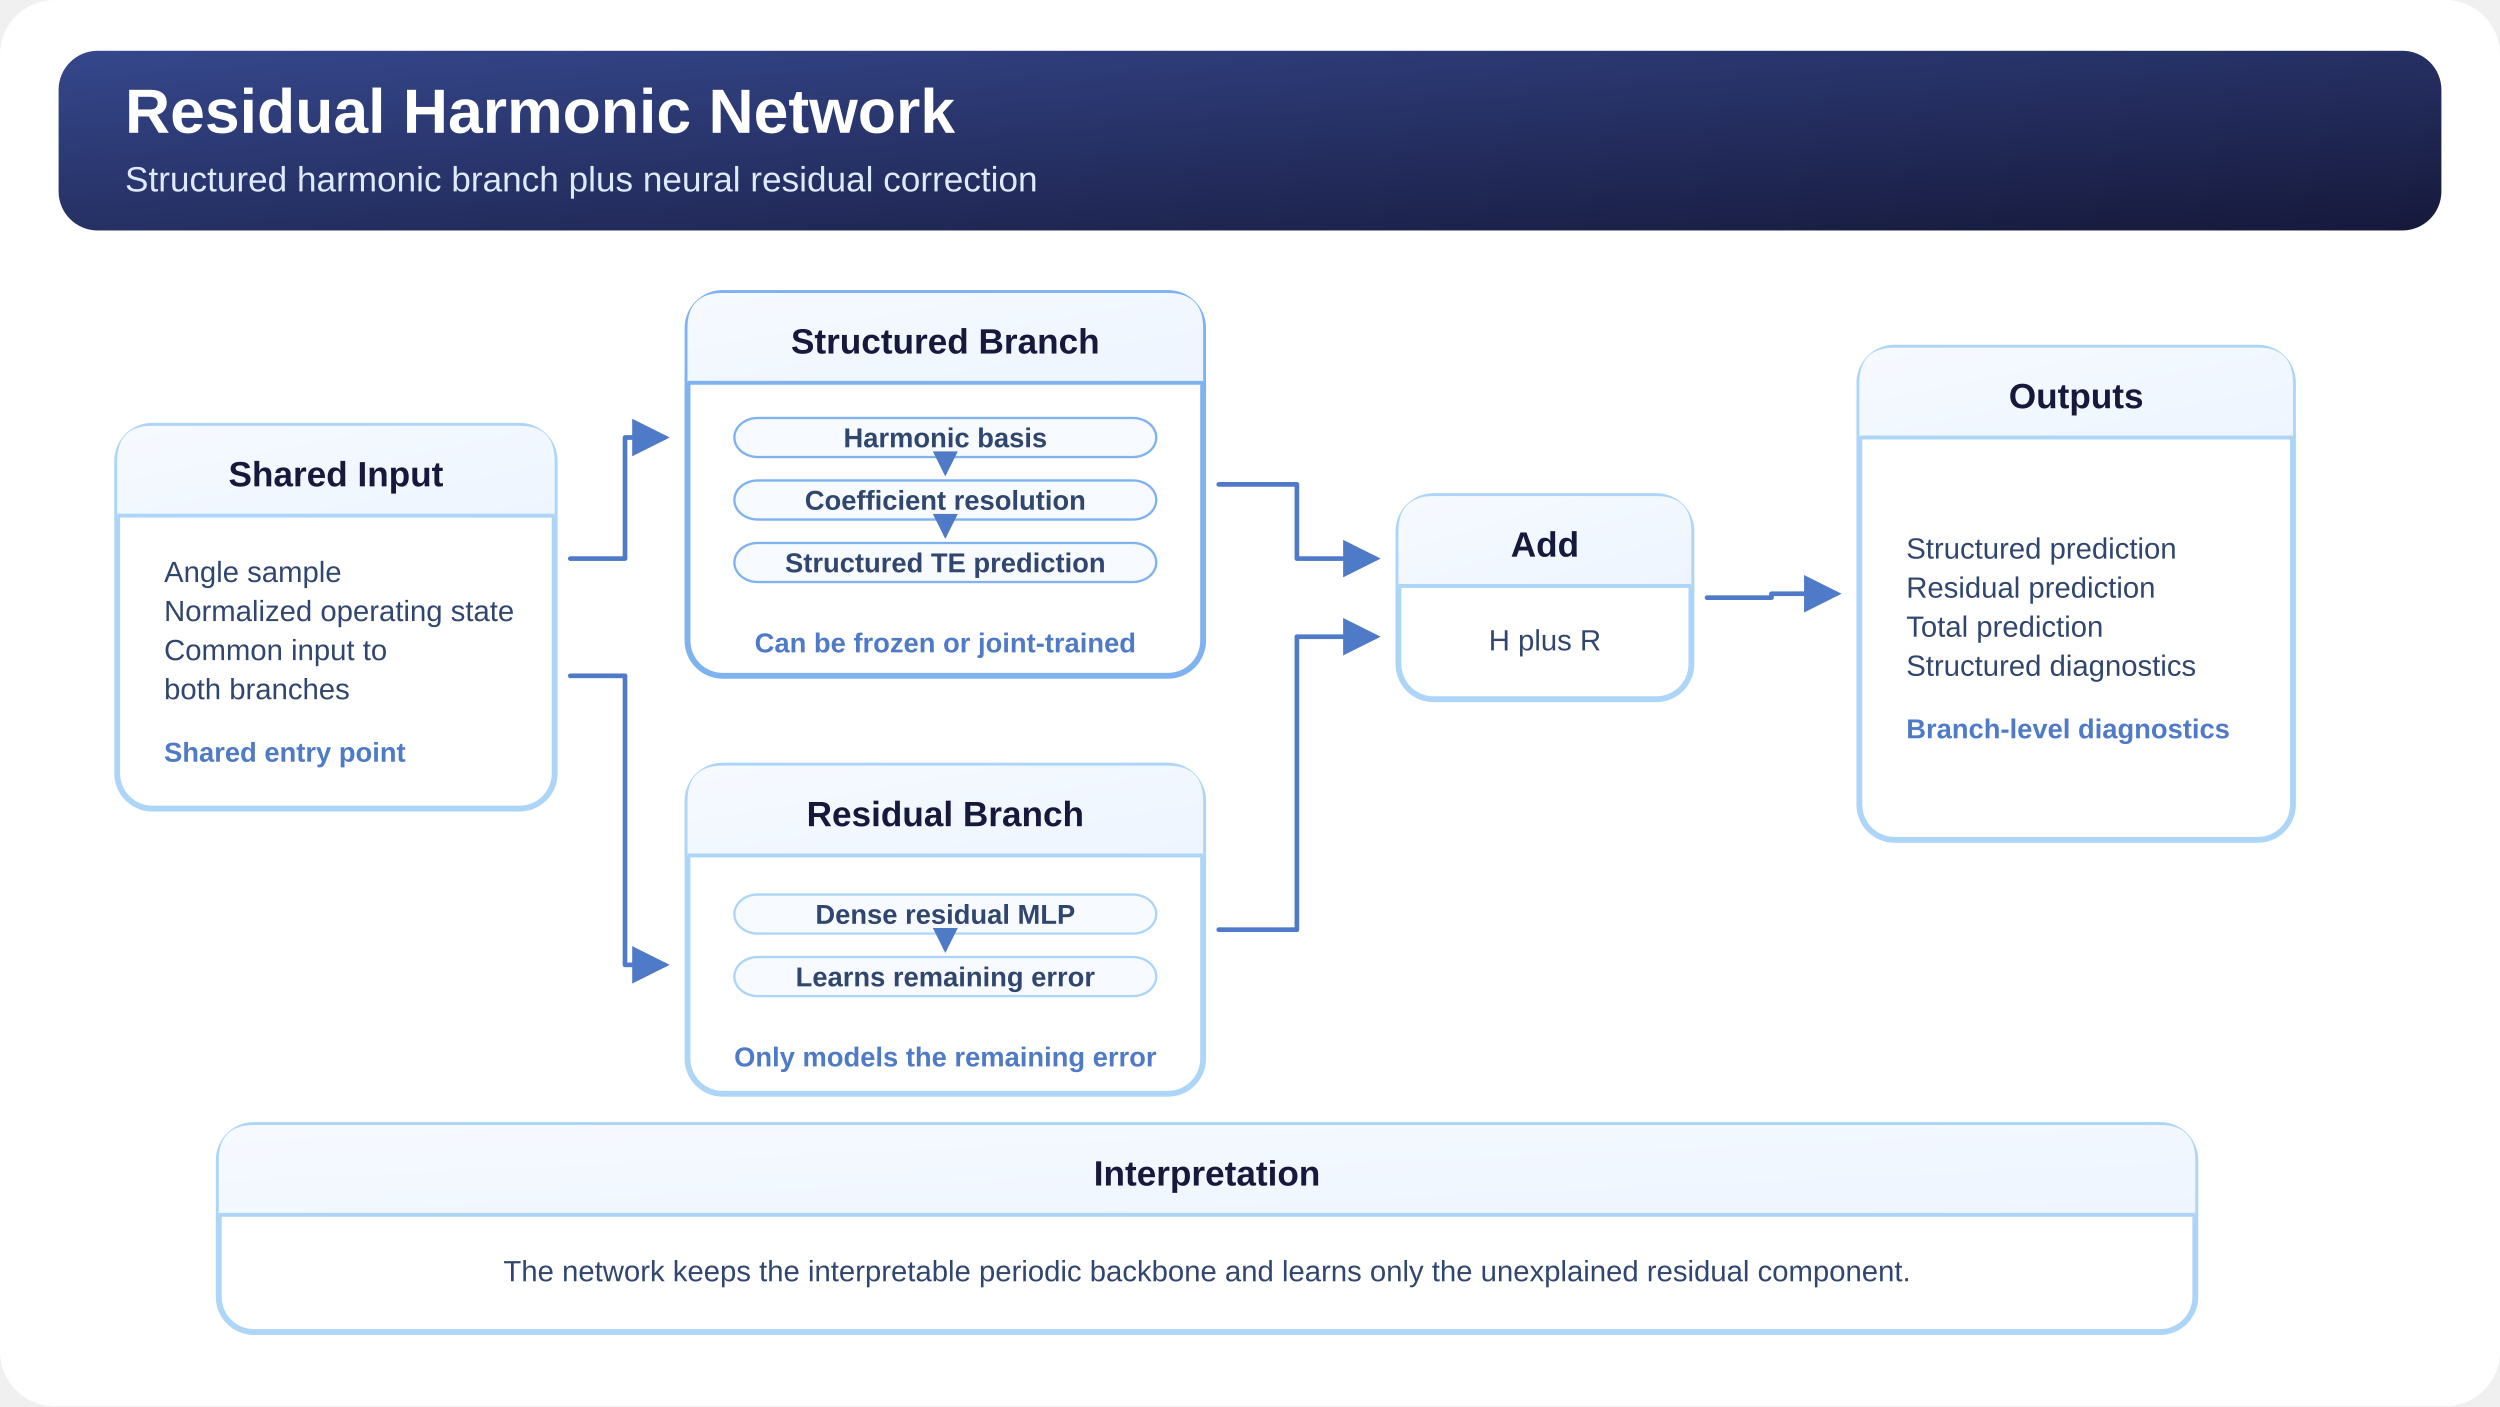
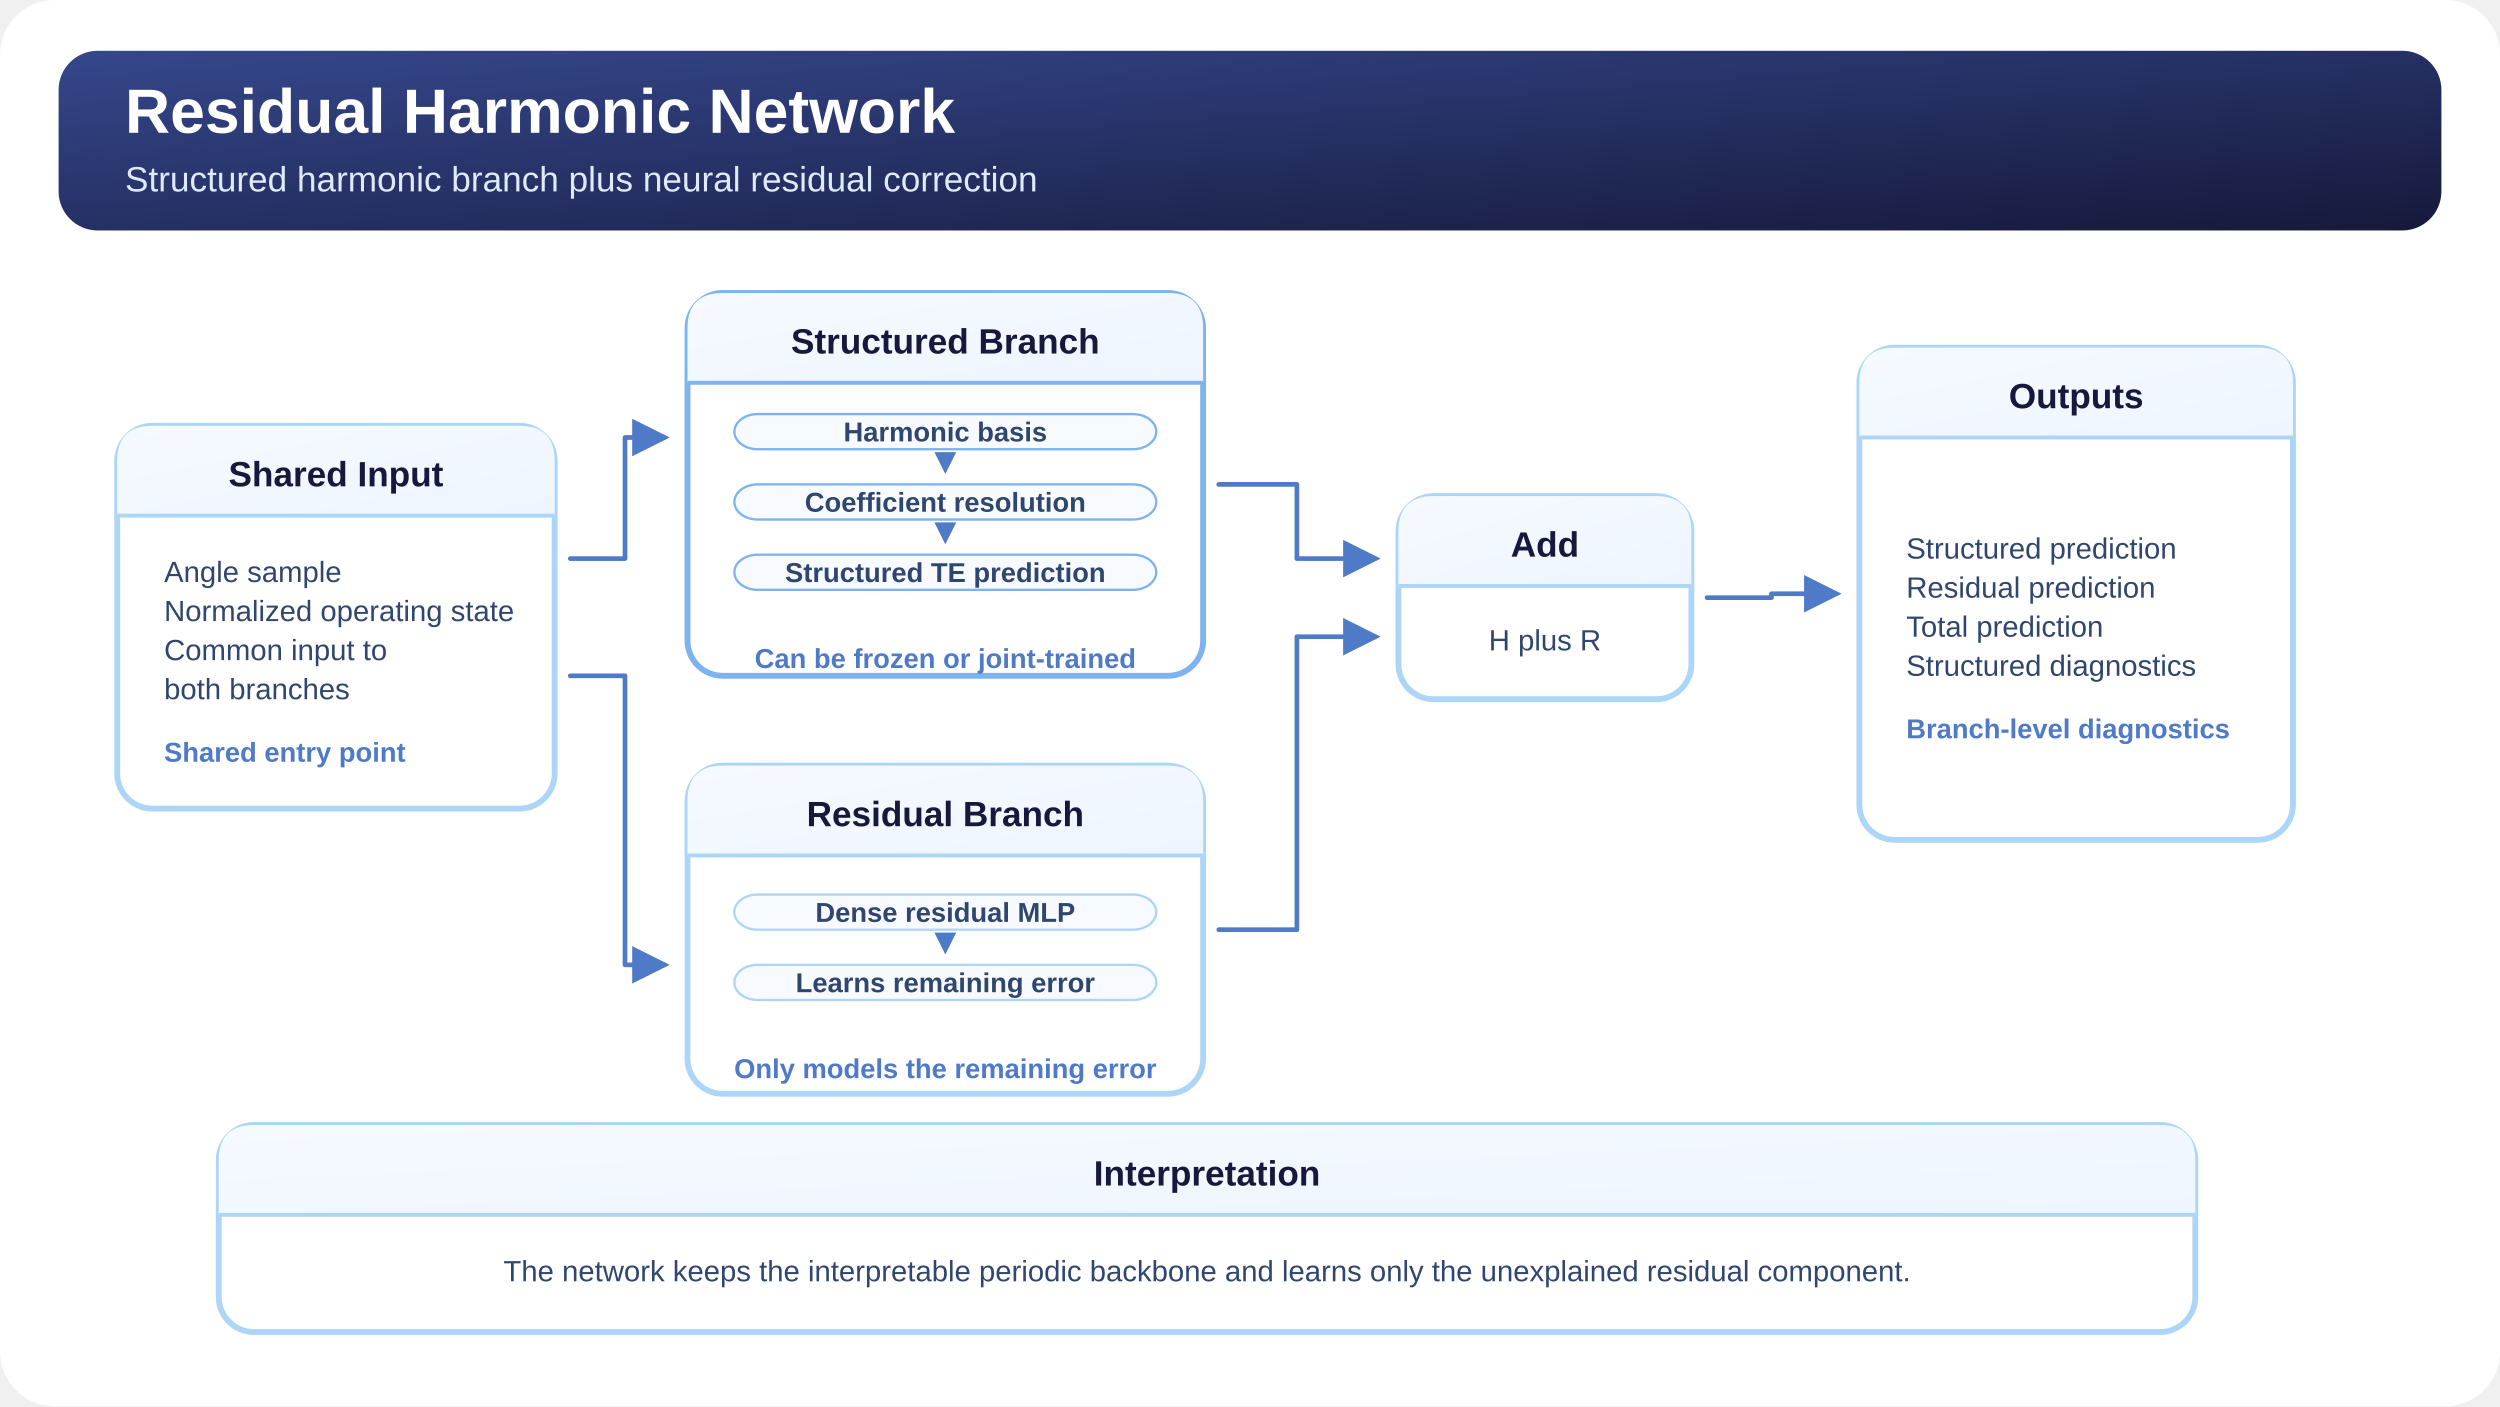
<svg xmlns="http://www.w3.org/2000/svg" width="1280" height="720" viewBox="0 0 1280 720" role="img" aria-labelledby="title desc">
  <defs>
    <linearGradient id="canvas_header" x1="0" y1="0" x2="1" y2="1">
      <stop offset="0%" stop-color="#35478C" />
      <stop offset="100%" stop-color="#16193B" />
    </linearGradient>
    <linearGradient id="card_header" x1="0" y1="0" x2="1" y2="1">
      <stop offset="0%" stop-color="#F6FAFF" />
      <stop offset="100%" stop-color="#EEF5FF" />
    </linearGradient>
    <marker id="arrow_head" markerWidth="8" markerHeight="8" refX="6.8" refY="4" orient="auto" markerUnits="strokeWidth">
      <path d="M0,0 L8,4 L0,8 Z" fill="#4E7AC7" />
    </marker>
    <style>
      .canvas-title { font: 700 32px 'Segoe UI', Arial, sans-serif; fill: #ffffff; }
      .canvas-subtitle { font: 500 18px 'Segoe UI', Arial, sans-serif; fill: #dfeaff; }
      .card-title { font: 700 18px 'Segoe UI', Arial, sans-serif; fill: #16193B; }
      .card-text { font: 500 15px 'Segoe UI', Arial, sans-serif; fill: #31466E; }
      .card-note { font: 600 14px 'Segoe UI', Arial, sans-serif; fill: #4E7AC7; }
      .label { font: 700 16px 'Segoe UI', Arial, sans-serif; fill: #16193B; }
      .tiny { font: 600 14px 'Segoe UI', Arial, sans-serif; fill: #4E7AC7; }
      .node-label { font: 700 12px 'Segoe UI', Arial, sans-serif; fill: #16193B; }
      .node-small-label { font: 700 11px 'Segoe UI', Arial, sans-serif; fill: #16193B; }
      .flow-row-text { font: 600 14px 'Segoe UI', Arial, sans-serif; fill: #31466E; }
    </style>
  </defs>
  <rect x="0" y="0" width="1280" height="720" rx="28" fill="#FFFFFF" />
  <rect x="30" y="26" width="1220" height="92" rx="20" fill="url(#canvas_header)" />
  <text x="64" y="68" class="canvas-title">Residual Harmonic Network</text>
  <text x="64" y="98" class="canvas-subtitle">Structured harmonic branch plus neural residual correction</text>
  <g transform="translate(0,-12.0)">
    <rect x="60" y="230" width="224" height="196" rx="18" fill="#FFFFFF" stroke="#ADD5F7" stroke-width="3" />
    <path d="M78, 230 H266 Q284, 230 284, 248 V276 H60 V248 Q60, 230 78, 230 Z" fill="url(#card_header)" />
    <line x1="60" y1="276" x2="284" y2="276" stroke="#ADD5F7" stroke-width="2" />
    <text x="172" y="261" text-anchor="middle" class="card-title">Shared Input</text>
    <text x="84.0" y="310.0" text-anchor="start" class="card-text">Angle sample</text>
    <text x="84.0" y="330.0" text-anchor="start" class="card-text">Normalized operating state</text>
    <text x="84.0" y="350.0" text-anchor="start" class="card-text">Common input to</text>
    <text x="84.0" y="370.0" text-anchor="start" class="card-text">both branches</text>
    <text x="84.0" y="402.0" text-anchor="start" class="card-note">Shared entry point</text>
    <rect x="352" y="162" width="264" height="196" rx="18" fill="#FFFFFF" stroke="#7FB2F0" stroke-width="3" />
    <path d="M370, 162 H598 Q616, 162 616, 180 V208 H352 V180 Q352, 162 370, 162 Z" fill="url(#card_header)" />
    <line x1="352" y1="208" x2="616" y2="208" stroke="#7FB2F0" stroke-width="2" />
    <text x="484.0" y="193" text-anchor="middle" class="card-title">Structured Branch</text>
-     <rect x="376" y="226.0" width="216" height="20" rx="12" fill="#F7FBFF" stroke="#7FB2F0" stroke-width="1.2" />
-     <text x="484.0" y="241.0" text-anchor="middle" class="flow-row-text">Harmonic basis</text>
-     <line x1="484.0" y1="249.0" x2="484.0" y2="254.0" stroke="#4E7AC7" stroke-width="1.6" stroke-linecap="round" marker-end="url(#arrow_head)" />
-     <rect x="376" y="258.0" width="216" height="20" rx="12" fill="#F7FBFF" stroke="#7FB2F0" stroke-width="1.2" />
-     <text x="484.0" y="273.0" text-anchor="middle" class="flow-row-text">Coefficient resolution</text>
-     <line x1="484.0" y1="281.0" x2="484.0" y2="286.0" stroke="#4E7AC7" stroke-width="1.6" stroke-linecap="round" marker-end="url(#arrow_head)" />
-     <rect x="376" y="290.0" width="216" height="20" rx="12" fill="#F7FBFF" stroke="#7FB2F0" stroke-width="1.2" />
-     <text x="484.0" y="305.0" text-anchor="middle" class="flow-row-text">Structured TE prediction</text>
-     <text x="484.0" y="346.0" text-anchor="middle" class="card-note">Can be frozen or joint-trained</text>
+     <rect x="376" y="224.0" width="216" height="18" rx="12" fill="#F7FBFF" stroke="#7FB2F0" stroke-width="1.2" />
+     <text x="484.0" y="238.0" text-anchor="middle" class="flow-row-text">Harmonic basis</text>
+     <line x1="484.0" y1="247.0" x2="484.0" y2="253.0" stroke="#4E7AC7" stroke-width="1.4" stroke-linecap="round" marker-end="url(#arrow_head)" />
+     <rect x="376" y="260.0" width="216" height="18" rx="12" fill="#F7FBFF" stroke="#7FB2F0" stroke-width="1.2" />
+     <text x="484.0" y="274.0" text-anchor="middle" class="flow-row-text">Coefficient resolution</text>
+     <line x1="484.0" y1="283.0" x2="484.0" y2="289.0" stroke="#4E7AC7" stroke-width="1.4" stroke-linecap="round" marker-end="url(#arrow_head)" />
+     <rect x="376" y="296.0" width="216" height="18" rx="12" fill="#F7FBFF" stroke="#7FB2F0" stroke-width="1.2" />
+     <text x="484.0" y="310.0" text-anchor="middle" class="flow-row-text">Structured TE prediction</text>
+     <text x="484.0" y="354.0" text-anchor="middle" class="card-note">Can be frozen or joint-trained</text>
    <rect x="352" y="404" width="264" height="168" rx="18" fill="#FFFFFF" stroke="#ADD5F7" stroke-width="3" />
    <path d="M370, 404 H598 Q616, 404 616, 422 V450 H352 V422 Q352, 404 370, 404 Z" fill="url(#card_header)" />
    <line x1="352" y1="450" x2="616" y2="450" stroke="#ADD5F7" stroke-width="2" />
    <text x="484.0" y="435" text-anchor="middle" class="card-title">Residual Branch</text>
-     <rect x="376" y="470.0" width="216" height="20" rx="12" fill="#F7FBFF" stroke="#ADD5F7" stroke-width="1.2" />
-     <text x="484.0" y="485.0" text-anchor="middle" class="flow-row-text">Dense residual MLP</text>
-     <line x1="484.0" y1="493.0" x2="484.0" y2="498.0" stroke="#4E7AC7" stroke-width="1.6" stroke-linecap="round" marker-end="url(#arrow_head)" />
-     <rect x="376" y="502.0" width="216" height="20" rx="12" fill="#F7FBFF" stroke="#ADD5F7" stroke-width="1.2" />
-     <text x="484.0" y="517.0" text-anchor="middle" class="flow-row-text">Learns remaining error</text>
-     <text x="484.0" y="558.0" text-anchor="middle" class="card-note">Only models the remaining error</text>
+     <rect x="376" y="470.0" width="216" height="18" rx="12" fill="#F7FBFF" stroke="#ADD5F7" stroke-width="1.2" />
+     <text x="484.0" y="484.0" text-anchor="middle" class="flow-row-text">Dense residual MLP</text>
+     <line x1="484.0" y1="493.0" x2="484.0" y2="499.0" stroke="#4E7AC7" stroke-width="1.4" stroke-linecap="round" marker-end="url(#arrow_head)" />
+     <rect x="376" y="506.0" width="216" height="18" rx="12" fill="#F7FBFF" stroke="#ADD5F7" stroke-width="1.2" />
+     <text x="484.0" y="520.0" text-anchor="middle" class="flow-row-text">Learns remaining error</text>
+     <text x="484.0" y="564.0" text-anchor="middle" class="card-note">Only models the remaining error</text>
    <rect x="716" y="266" width="150" height="104" rx="18" fill="#FFFFFF" stroke="#ADD5F7" stroke-width="3" />
    <path d="M734, 266 H848 Q866, 266 866, 284 V312 H716 V284 Q716, 266 734, 266 Z" fill="url(#card_header)" />
    <line x1="716" y1="312" x2="866" y2="312" stroke="#ADD5F7" stroke-width="2" />
    <text x="791" y="297" text-anchor="middle" class="card-title">Add</text>
    <text x="791.0" y="345.0" text-anchor="middle" class="card-text">H plus R</text>
    <rect x="952" y="190" width="222" height="252" rx="18" fill="#FFFFFF" stroke="#ADD5F7" stroke-width="3" />
    <path d="M970, 190 H1156 Q1174, 190 1174, 208 V236 H952 V208 Q952, 190 970, 190 Z" fill="url(#card_header)" />
    <line x1="952" y1="236" x2="1174" y2="236" stroke="#ADD5F7" stroke-width="2" />
    <text x="1063" y="221" text-anchor="middle" class="card-title">Outputs</text>
    <text x="976.0" y="298.0" text-anchor="start" class="card-text">Structured prediction</text>
    <text x="976.0" y="318.0" text-anchor="start" class="card-text">Residual prediction</text>
    <text x="976.0" y="338.0" text-anchor="start" class="card-text">Total prediction</text>
    <text x="976.0" y="358.0" text-anchor="start" class="card-text">Structured diagnostics</text>
    <text x="976.0" y="390.0" text-anchor="start" class="card-note">Branch-level diagnostics</text>
    <path d="M292.0,298.0 L320.0,298.0 L320.0,236.0 L340.0,236.0" fill="none" stroke="#4E7AC7" stroke-width="2.4" stroke-linejoin="round" stroke-linecap="round" marker-end="url(#arrow_head)" />
    <path d="M292.0,358.0 L320.0,358.0 L320.0,506.0 L340.0,506.0" fill="none" stroke="#4E7AC7" stroke-width="2.4" stroke-linejoin="round" stroke-linecap="round" marker-end="url(#arrow_head)" />
    <path d="M624.0,260.0 L664.0,260.0 L664.0,298.0 L704.0,298.0" fill="none" stroke="#4E7AC7" stroke-width="2.4" stroke-linejoin="round" stroke-linecap="round" marker-end="url(#arrow_head)" />
    <path d="M624.0,488.0 L664.0,488.0 L664.0,338.0 L704.0,338.0" fill="none" stroke="#4E7AC7" stroke-width="2.4" stroke-linejoin="round" stroke-linecap="round" marker-end="url(#arrow_head)" />
    <path d="M874.0,318.0 L907.0,318.0 L907.0,316.0 L940.0,316.0" fill="none" stroke="#4E7AC7" stroke-width="2.4" stroke-linejoin="round" stroke-linecap="round" marker-end="url(#arrow_head)" />
    <rect x="112" y="588" width="1012" height="106" rx="18" fill="#FFFFFF" stroke="#ADD5F7" stroke-width="3" />
    <path d="M130, 588 H1106 Q1124, 588 1124, 606 V634 H112 V606 Q112, 588 130, 588 Z" fill="url(#card_header)" />
    <line x1="112" y1="634" x2="1124" y2="634" stroke="#ADD5F7" stroke-width="2" />
    <text x="618" y="619" text-anchor="middle" class="card-title">Interpretation</text>
    <text x="618.0" y="668.0" text-anchor="middle" class="card-text">The network keeps the interpretable periodic backbone and learns only the unexplained residual component.</text>
  </g>
</svg>
